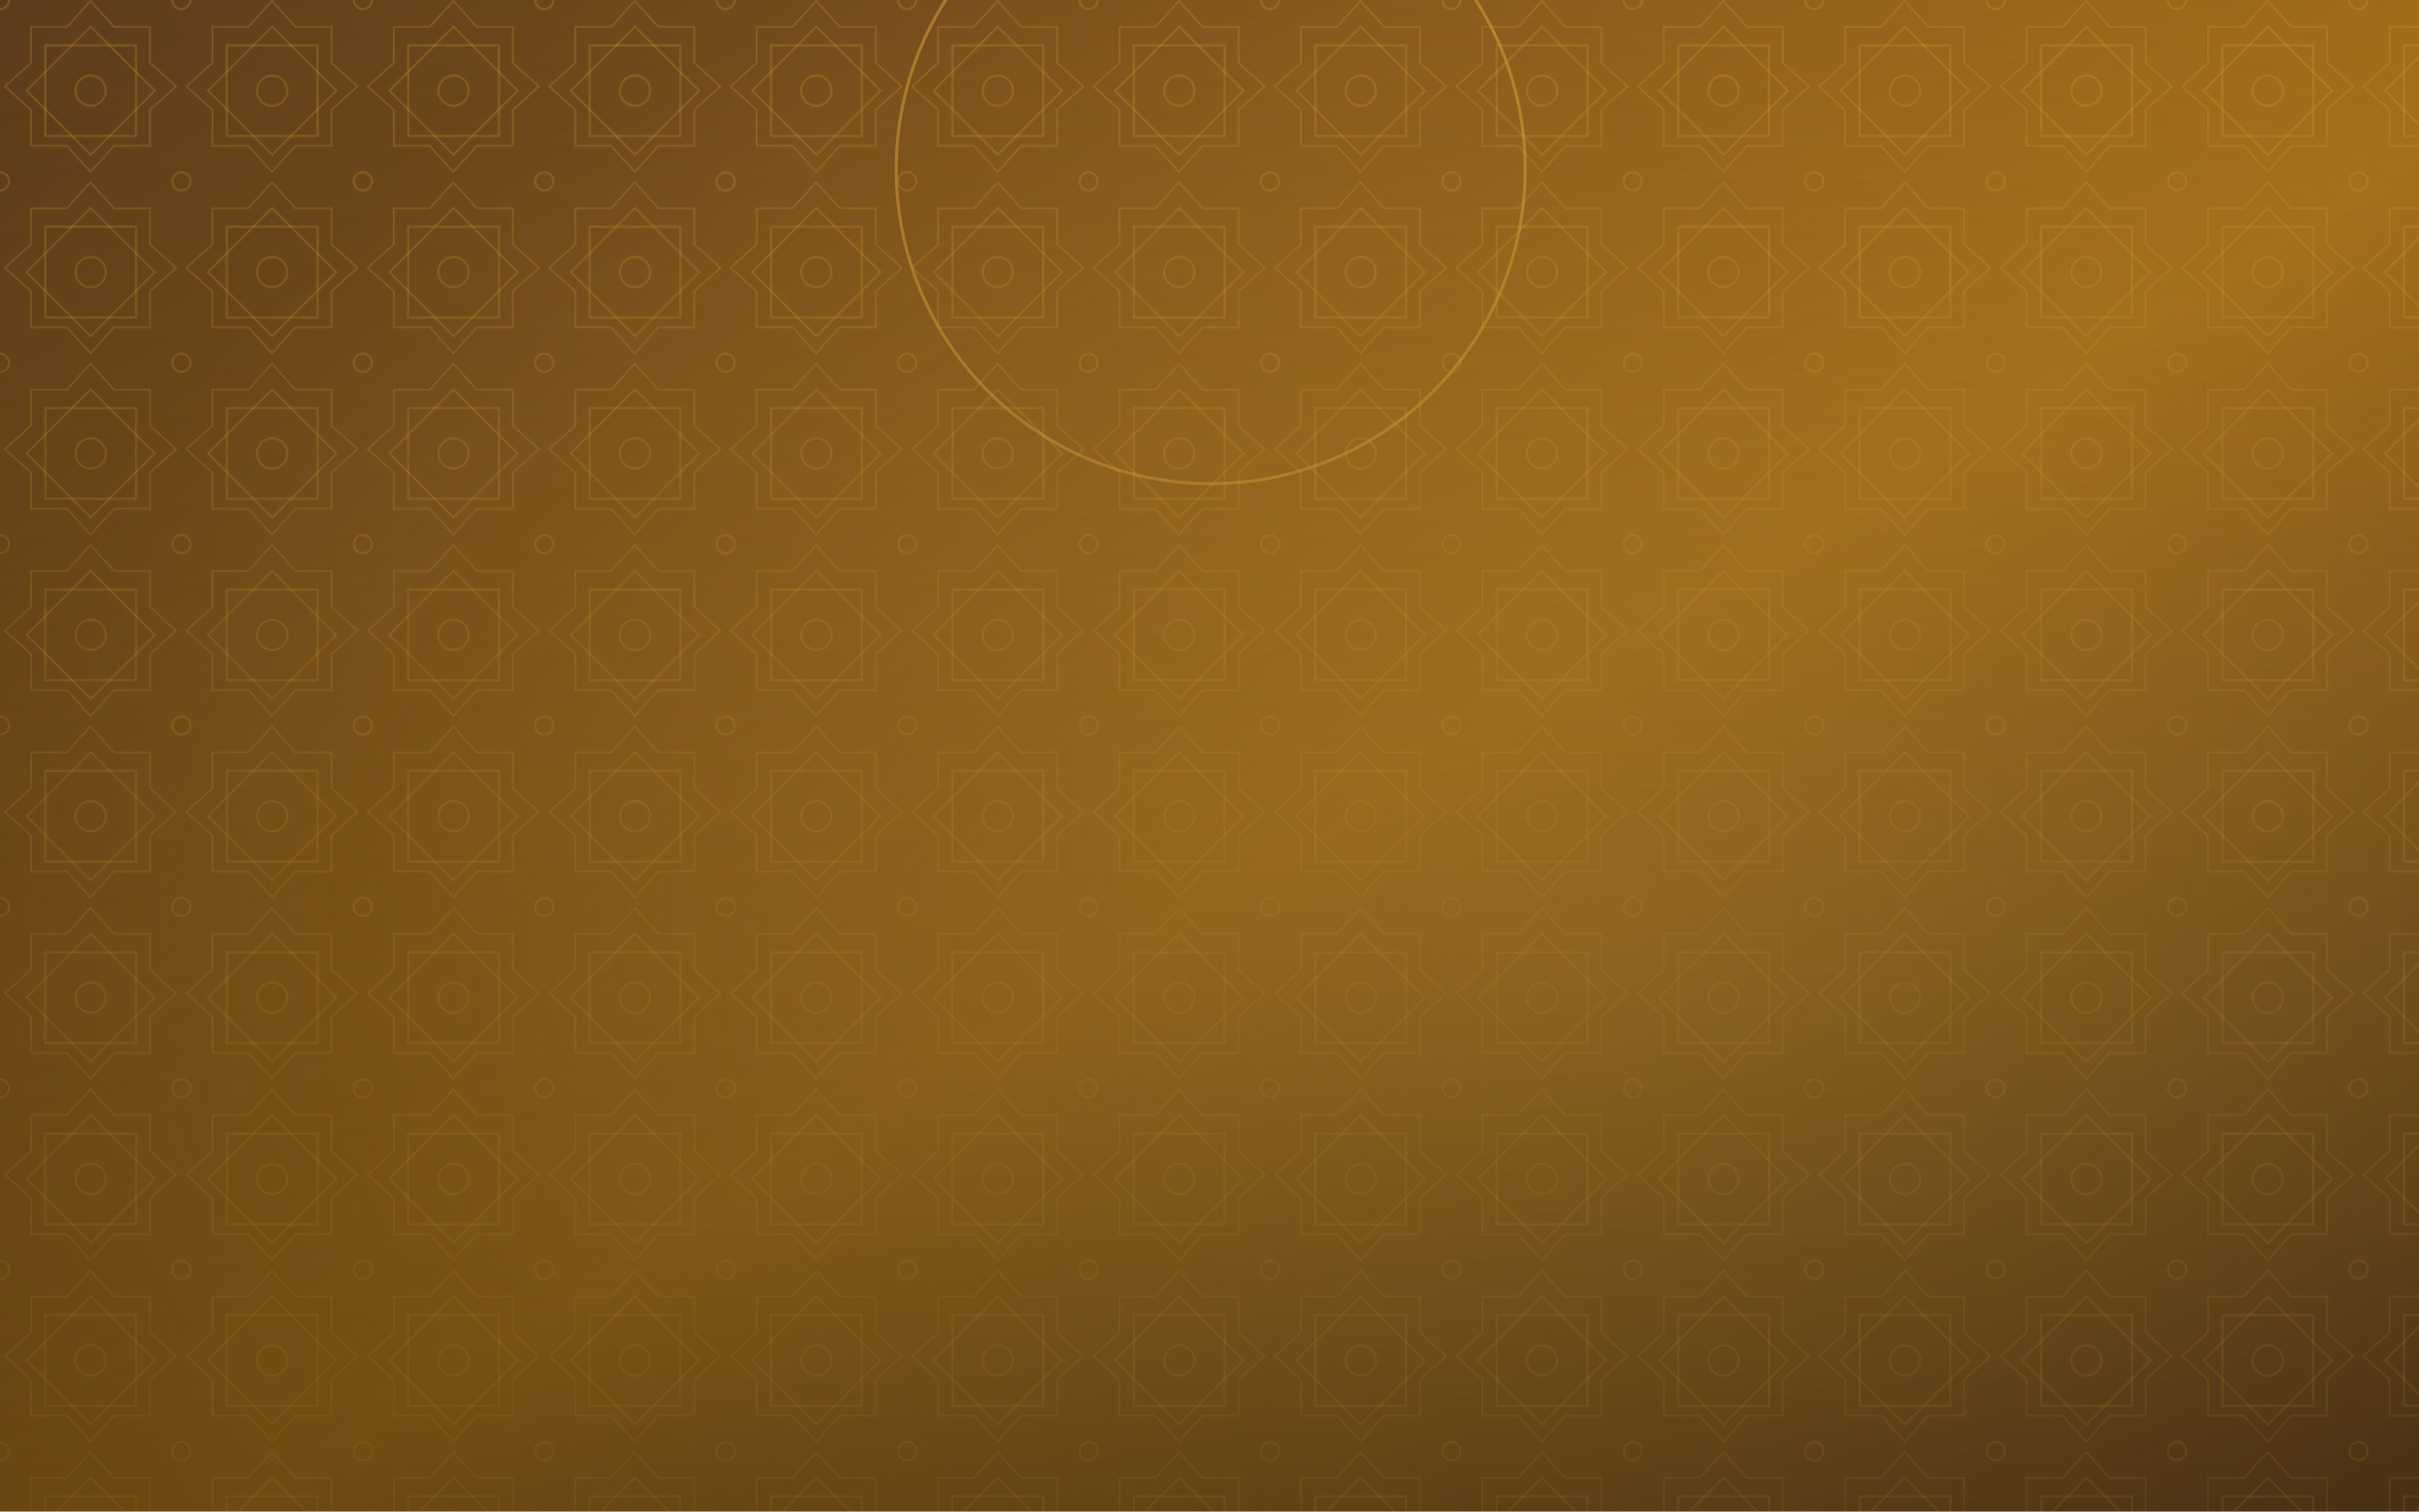
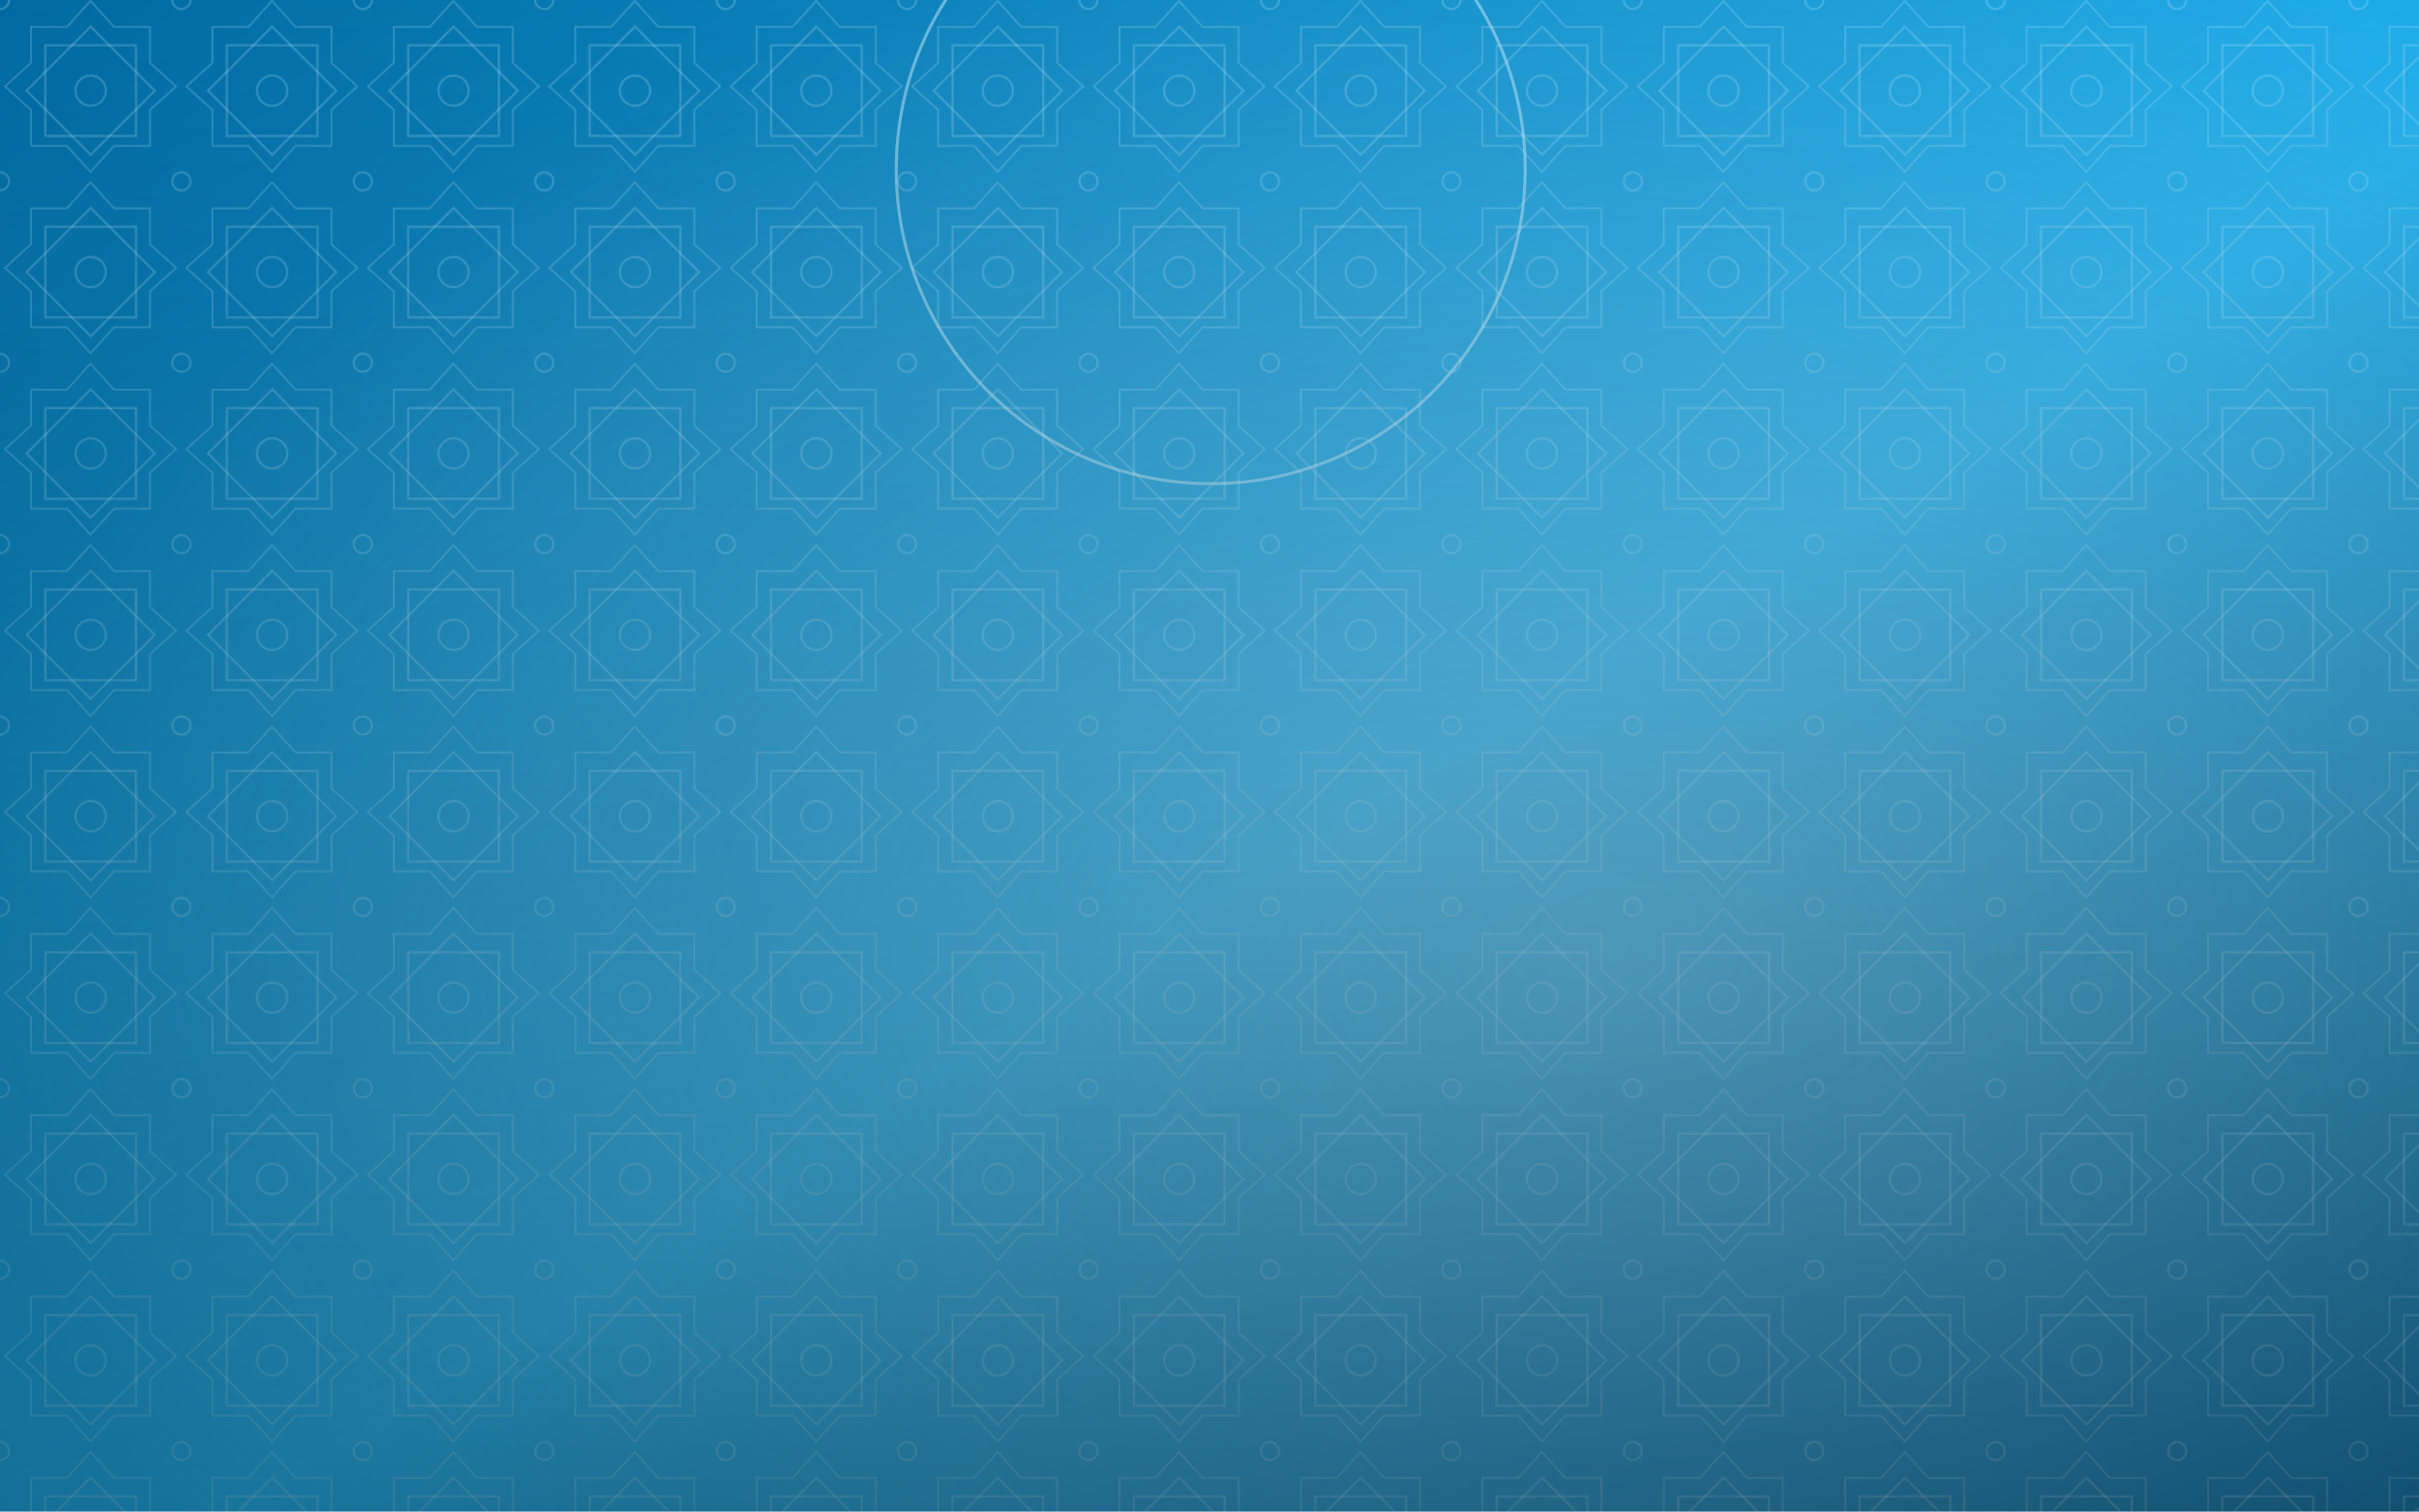
<svg xmlns="http://www.w3.org/2000/svg" width="1600" height="1000" viewBox="0 0 1600 1000" role="img">
  <defs>
    <linearGradient id="g" x1="0" y1="0" x2="1" y2="1">
-       <stop offset="0%" stop-color="#5c3b1b" />
-       <stop offset="55%" stop-color="#a9701a" />
-       <stop offset="100%" stop-color="#5c3b1b" />
+       <stop offset="0%" stop-color="#0069a0" />
+       <stop offset="55%" stop-color="#22b2f0" />
+       <stop offset="100%" stop-color="#0069a0" />
    </linearGradient>
    <radialGradient id="glow" cx="67%" cy="63%" r="70%">
-       <stop offset="0%" stop-color="#e0a93f" stop-opacity="0.42" />
-       <stop offset="100%" stop-color="#e0a93f" stop-opacity="0" />
+       <stop offset="0%" stop-color="#c7ecfd" stop-opacity="0.42" />
+       <stop offset="100%" stop-color="#c7ecfd" stop-opacity="0" />
    </radialGradient>
    <pattern id="p" width="120" height="120" patternUnits="userSpaceOnUse" patternTransform="rotate(0)">
-       <g fill="none" stroke="#e0a93f" stroke-opacity="0.22" stroke-width="1.5">
+       <g fill="none" stroke="#c7ecfd" stroke-opacity="0.22" stroke-width="1.5">
        <path d="M60 6 L79 27 L108 27 L108 56 L129 75 L108 94 L108 123 L79 123 L60 144 L41 123 L12 123 L12 94 L-9 75 L12 56 L12 27 L41 27 Z" transform="translate(0,-15) scale(0.82) translate(13,13)" />
        <rect x="30" y="30" width="60" height="60" transform="rotate(45 60 60)" />
        <rect x="30" y="30" width="60" height="60" />
        <circle cx="60" cy="60" r="10" />
        <circle cx="0" cy="0" r="6" />
        <circle cx="120" cy="0" r="6" />
        <circle cx="0" cy="120" r="6" />
        <circle cx="120" cy="120" r="6" />
      </g>
    </pattern>
    <linearGradient id="fade" x1="0" y1="0" x2="0" y2="1">
      <stop offset="0%" stop-color="#000" stop-opacity="0" />
      <stop offset="100%" stop-color="#000" stop-opacity="0.35" />
    </linearGradient>
  </defs>
  <rect width="1600" height="1000" fill="url(#g)" />
  <rect width="1600" height="1000" fill="url(#p)" />
  <rect width="1600" height="1000" fill="url(#glow)" />
-   <g fill="none" stroke="#e0a93f" stroke-opacity="0.5" stroke-width="2">
+   <g fill="none" stroke="#c7ecfd" stroke-opacity="0.5" stroke-width="2">
    <path d="M800 320              a 208 208 0 1 1 1.6 0 Z" />
  </g>
  <rect width="1600" height="1000" fill="url(#fade)" />
</svg>
